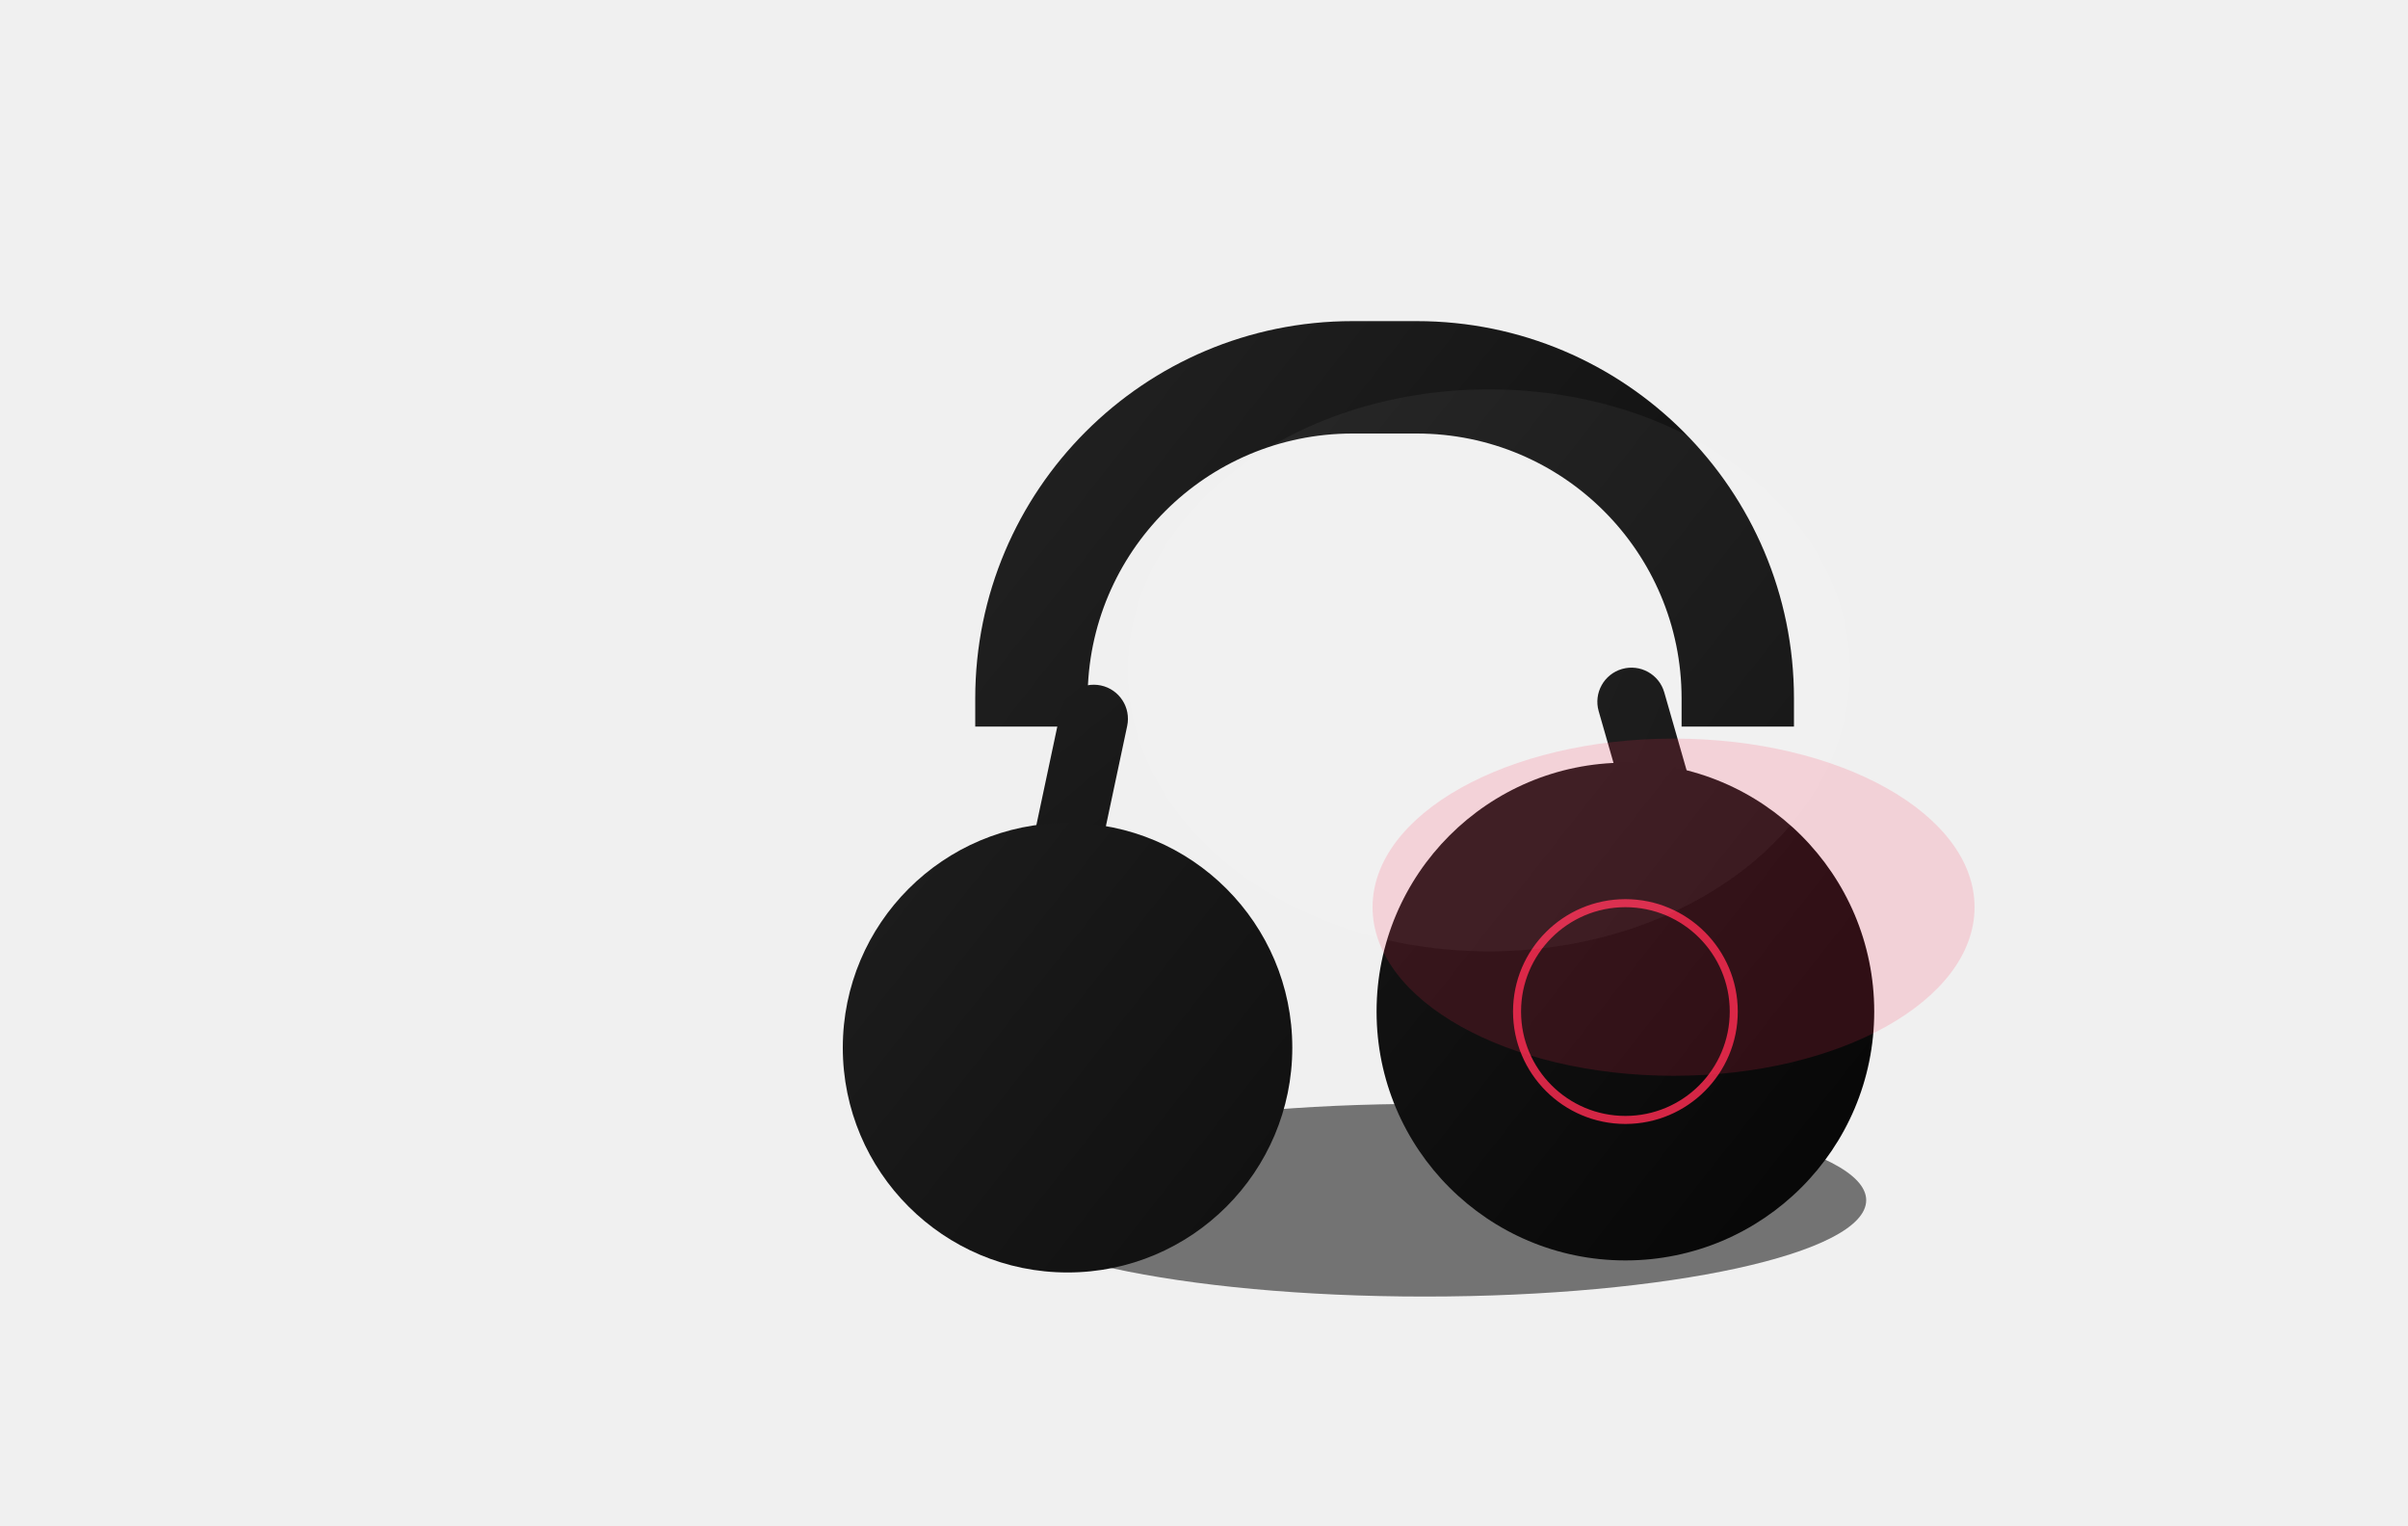
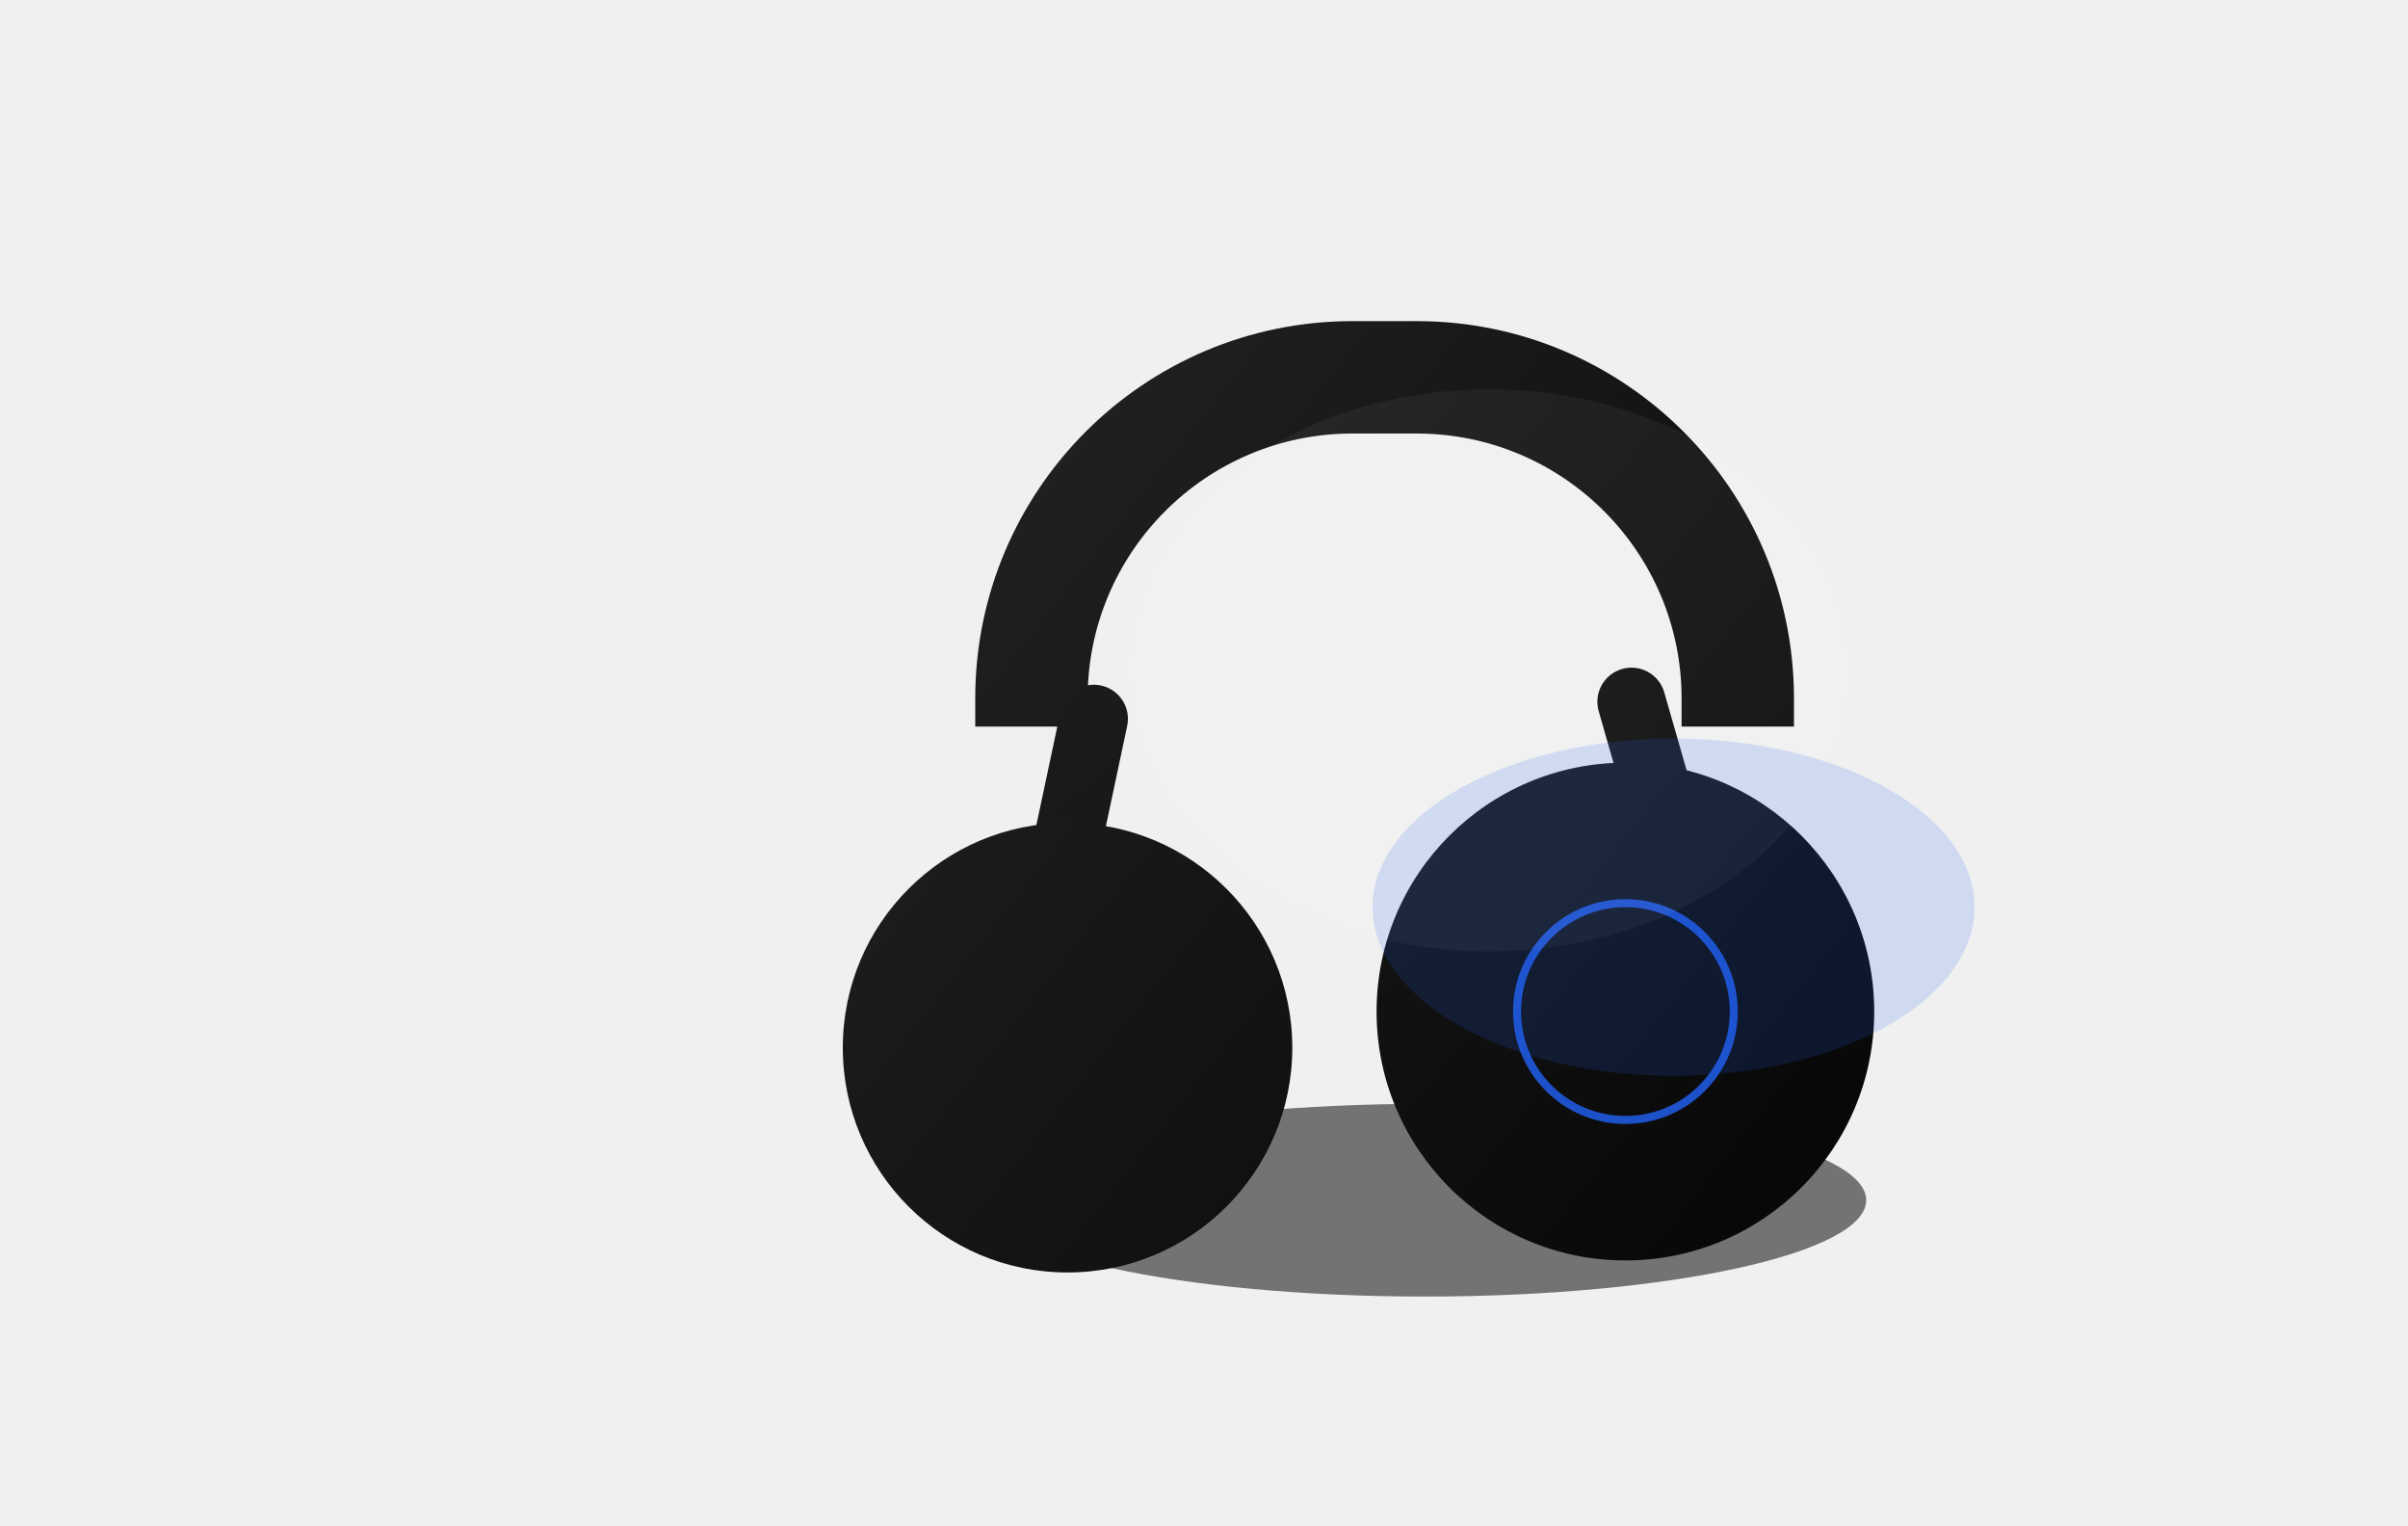
<svg xmlns="http://www.w3.org/2000/svg" width="1200" height="760" viewBox="0 0 1200 760" fill="none">
  <defs>
    <linearGradient id="promoGrad" x1="362" y1="154" x2="918" y2="592" gradientUnits="userSpaceOnUse">
      <stop stop-color="#292929" />
      <stop offset="0.48" stop-color="#171717" />
      <stop offset="1" stop-color="#070707" />
    </linearGradient>
  </defs>
  <ellipse cx="710" cy="598" rx="220" ry="48" fill="#000000" fill-opacity="0.52" />
  <path d="M486 348C486 244.171 570.171 160 674 160H706C809.829 160 894 244.171 894 348V362H838V348C838 275.097 778.903 216 706 216H674C601.097 216 542 275.097 542 348V362H486V348Z" fill="url(#promoGrad)" />
  <rect x="532" y="338" width="34" height="164" rx="17" transform="rotate(12 532 338)" fill="url(#promoGrad)" />
  <rect x="792" y="338" width="34" height="164" rx="17" transform="rotate(-16 792 338)" fill="url(#promoGrad)" />
  <circle cx="532" cy="522" r="112" fill="url(#promoGrad)" />
  <circle cx="810" cy="504" r="124" fill="url(#promoGrad)" />
-   <circle cx="810" cy="504" r="54" stroke="#FF2C52" stroke-width="4" stroke-opacity="0.82" />
+   <circle cx="810" cy="504" r="54" stroke="#2260F2" stroke-width="4" stroke-opacity="0.82" />
  <ellipse cx="742" cy="334" rx="180" ry="140" fill="#FFFFFF" fill-opacity="0.05" />
-   <ellipse cx="834" cy="452" rx="150" ry="84" fill="#FF2C52" fill-opacity="0.16" />
+   <ellipse cx="834" cy="452" rx="150" ry="84" fill="#2260F2" fill-opacity="0.16" />
</svg>
